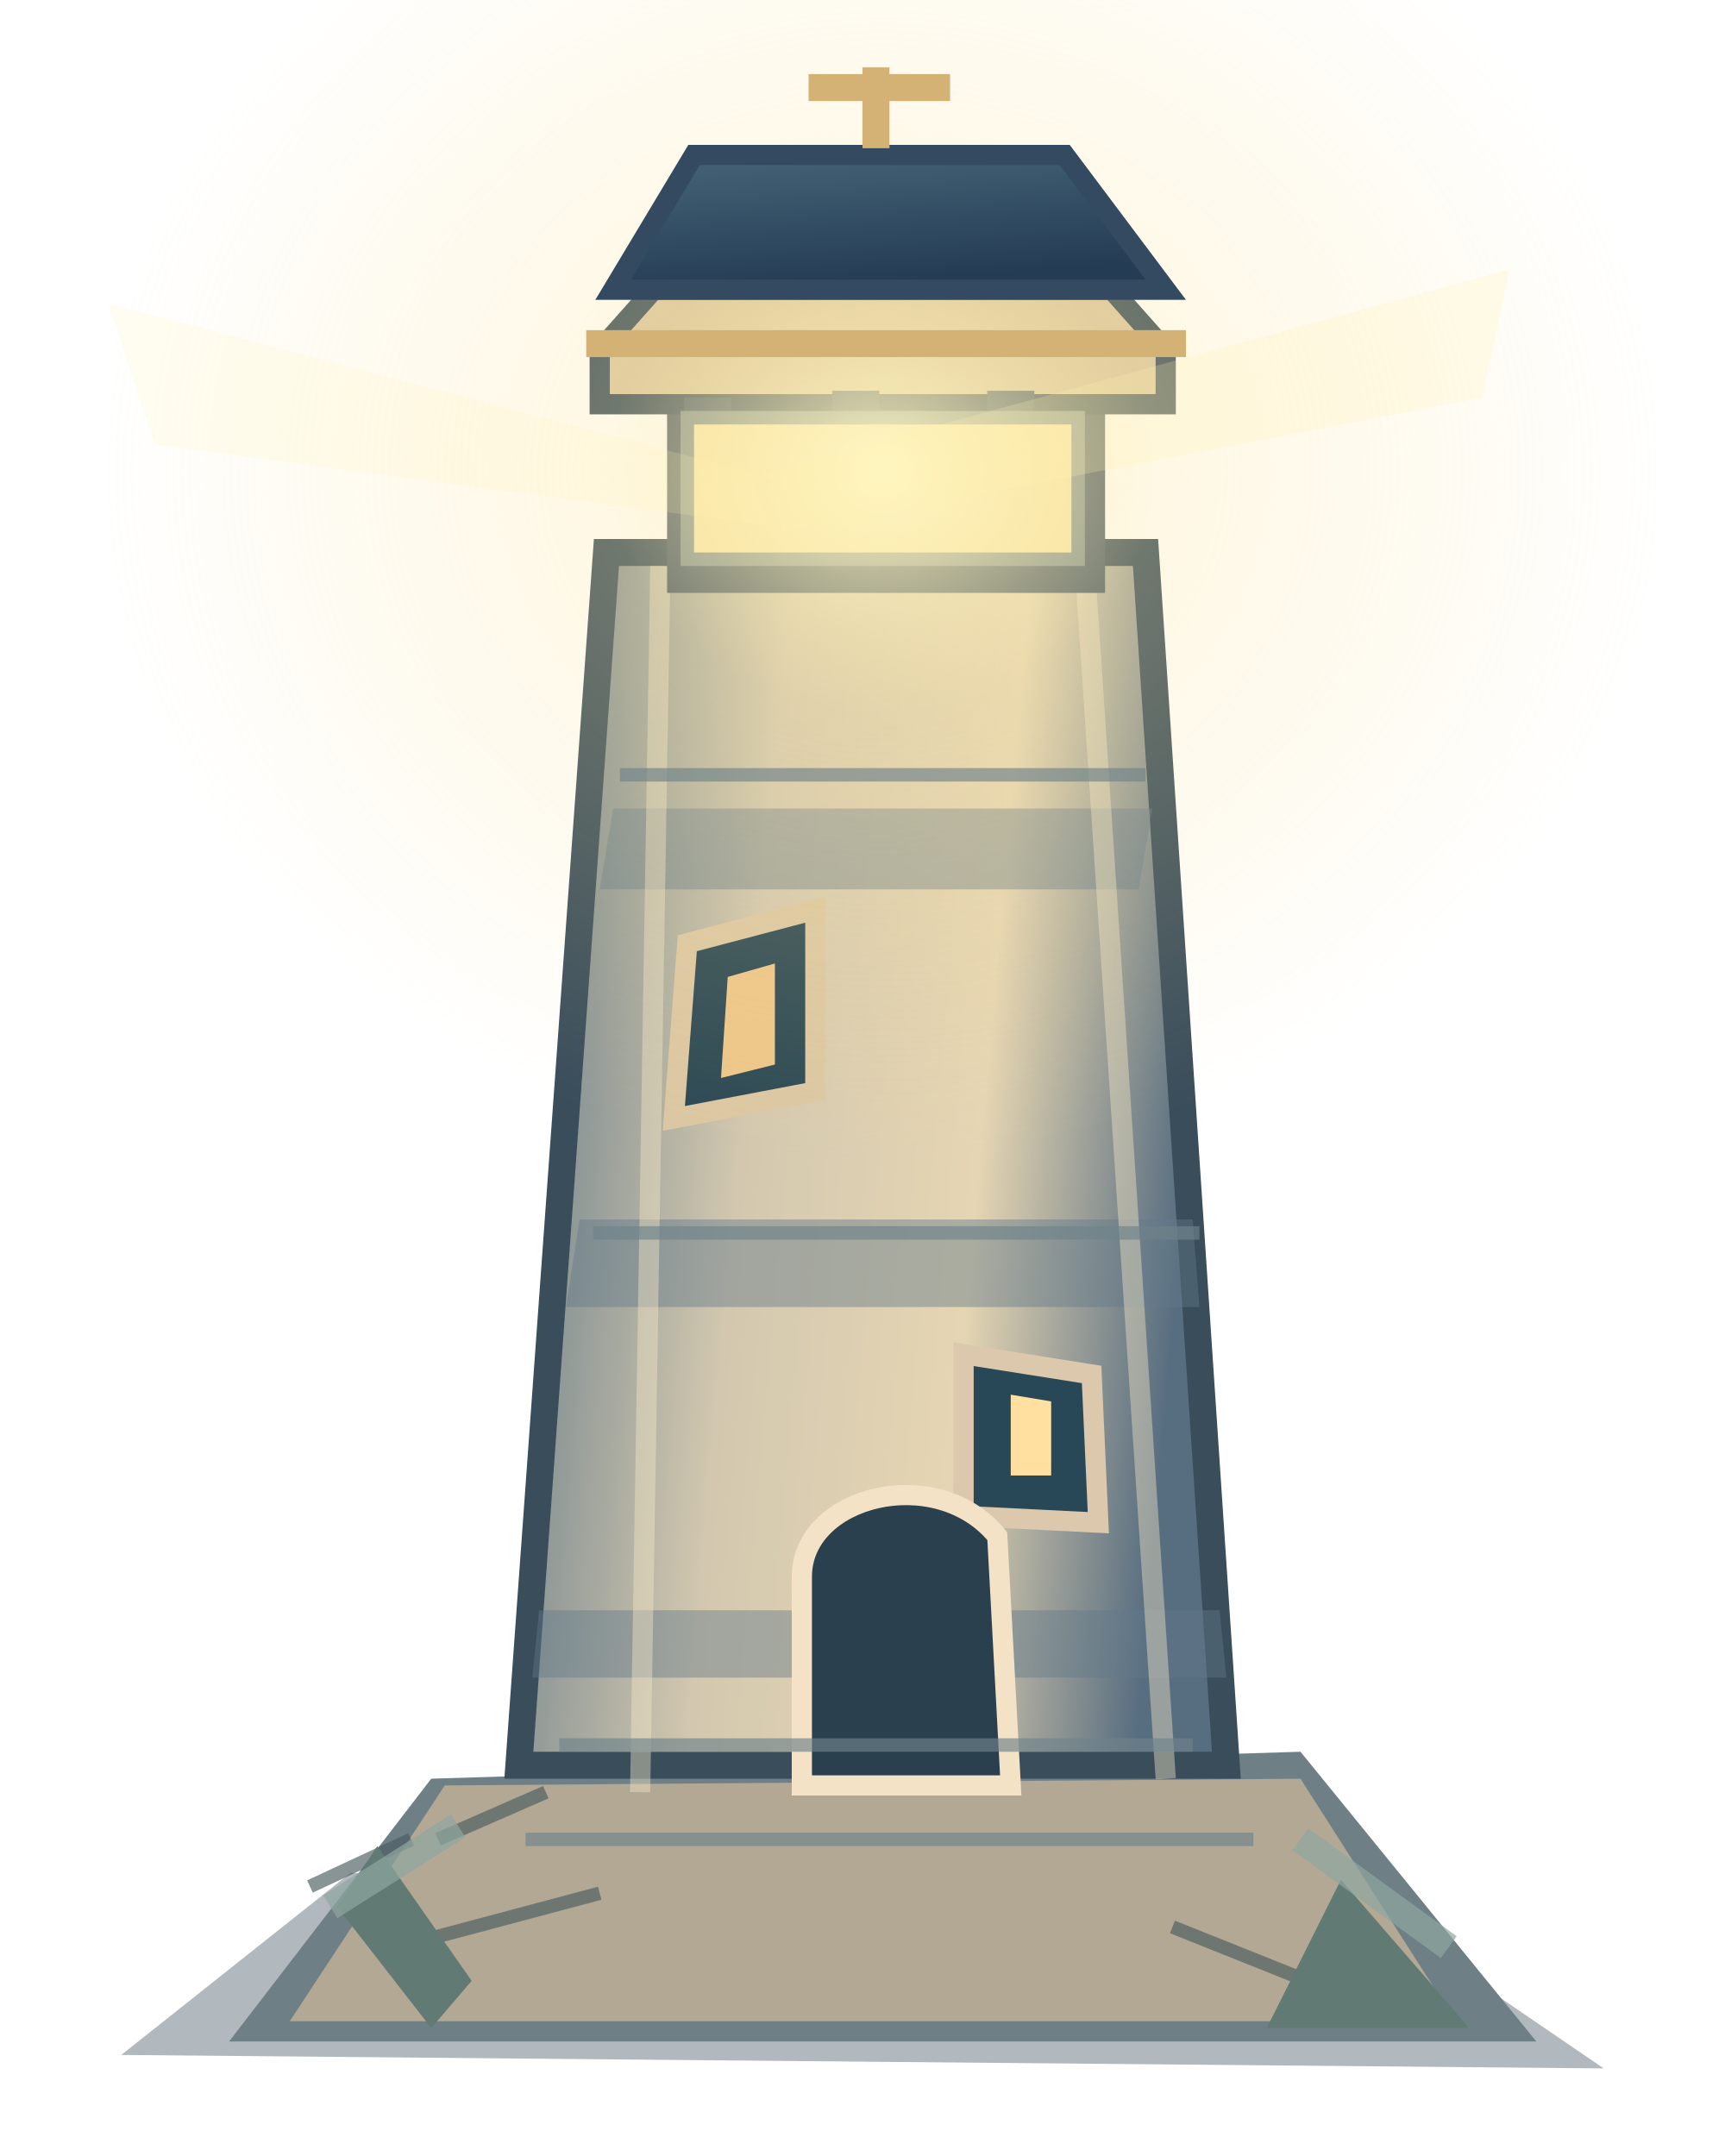
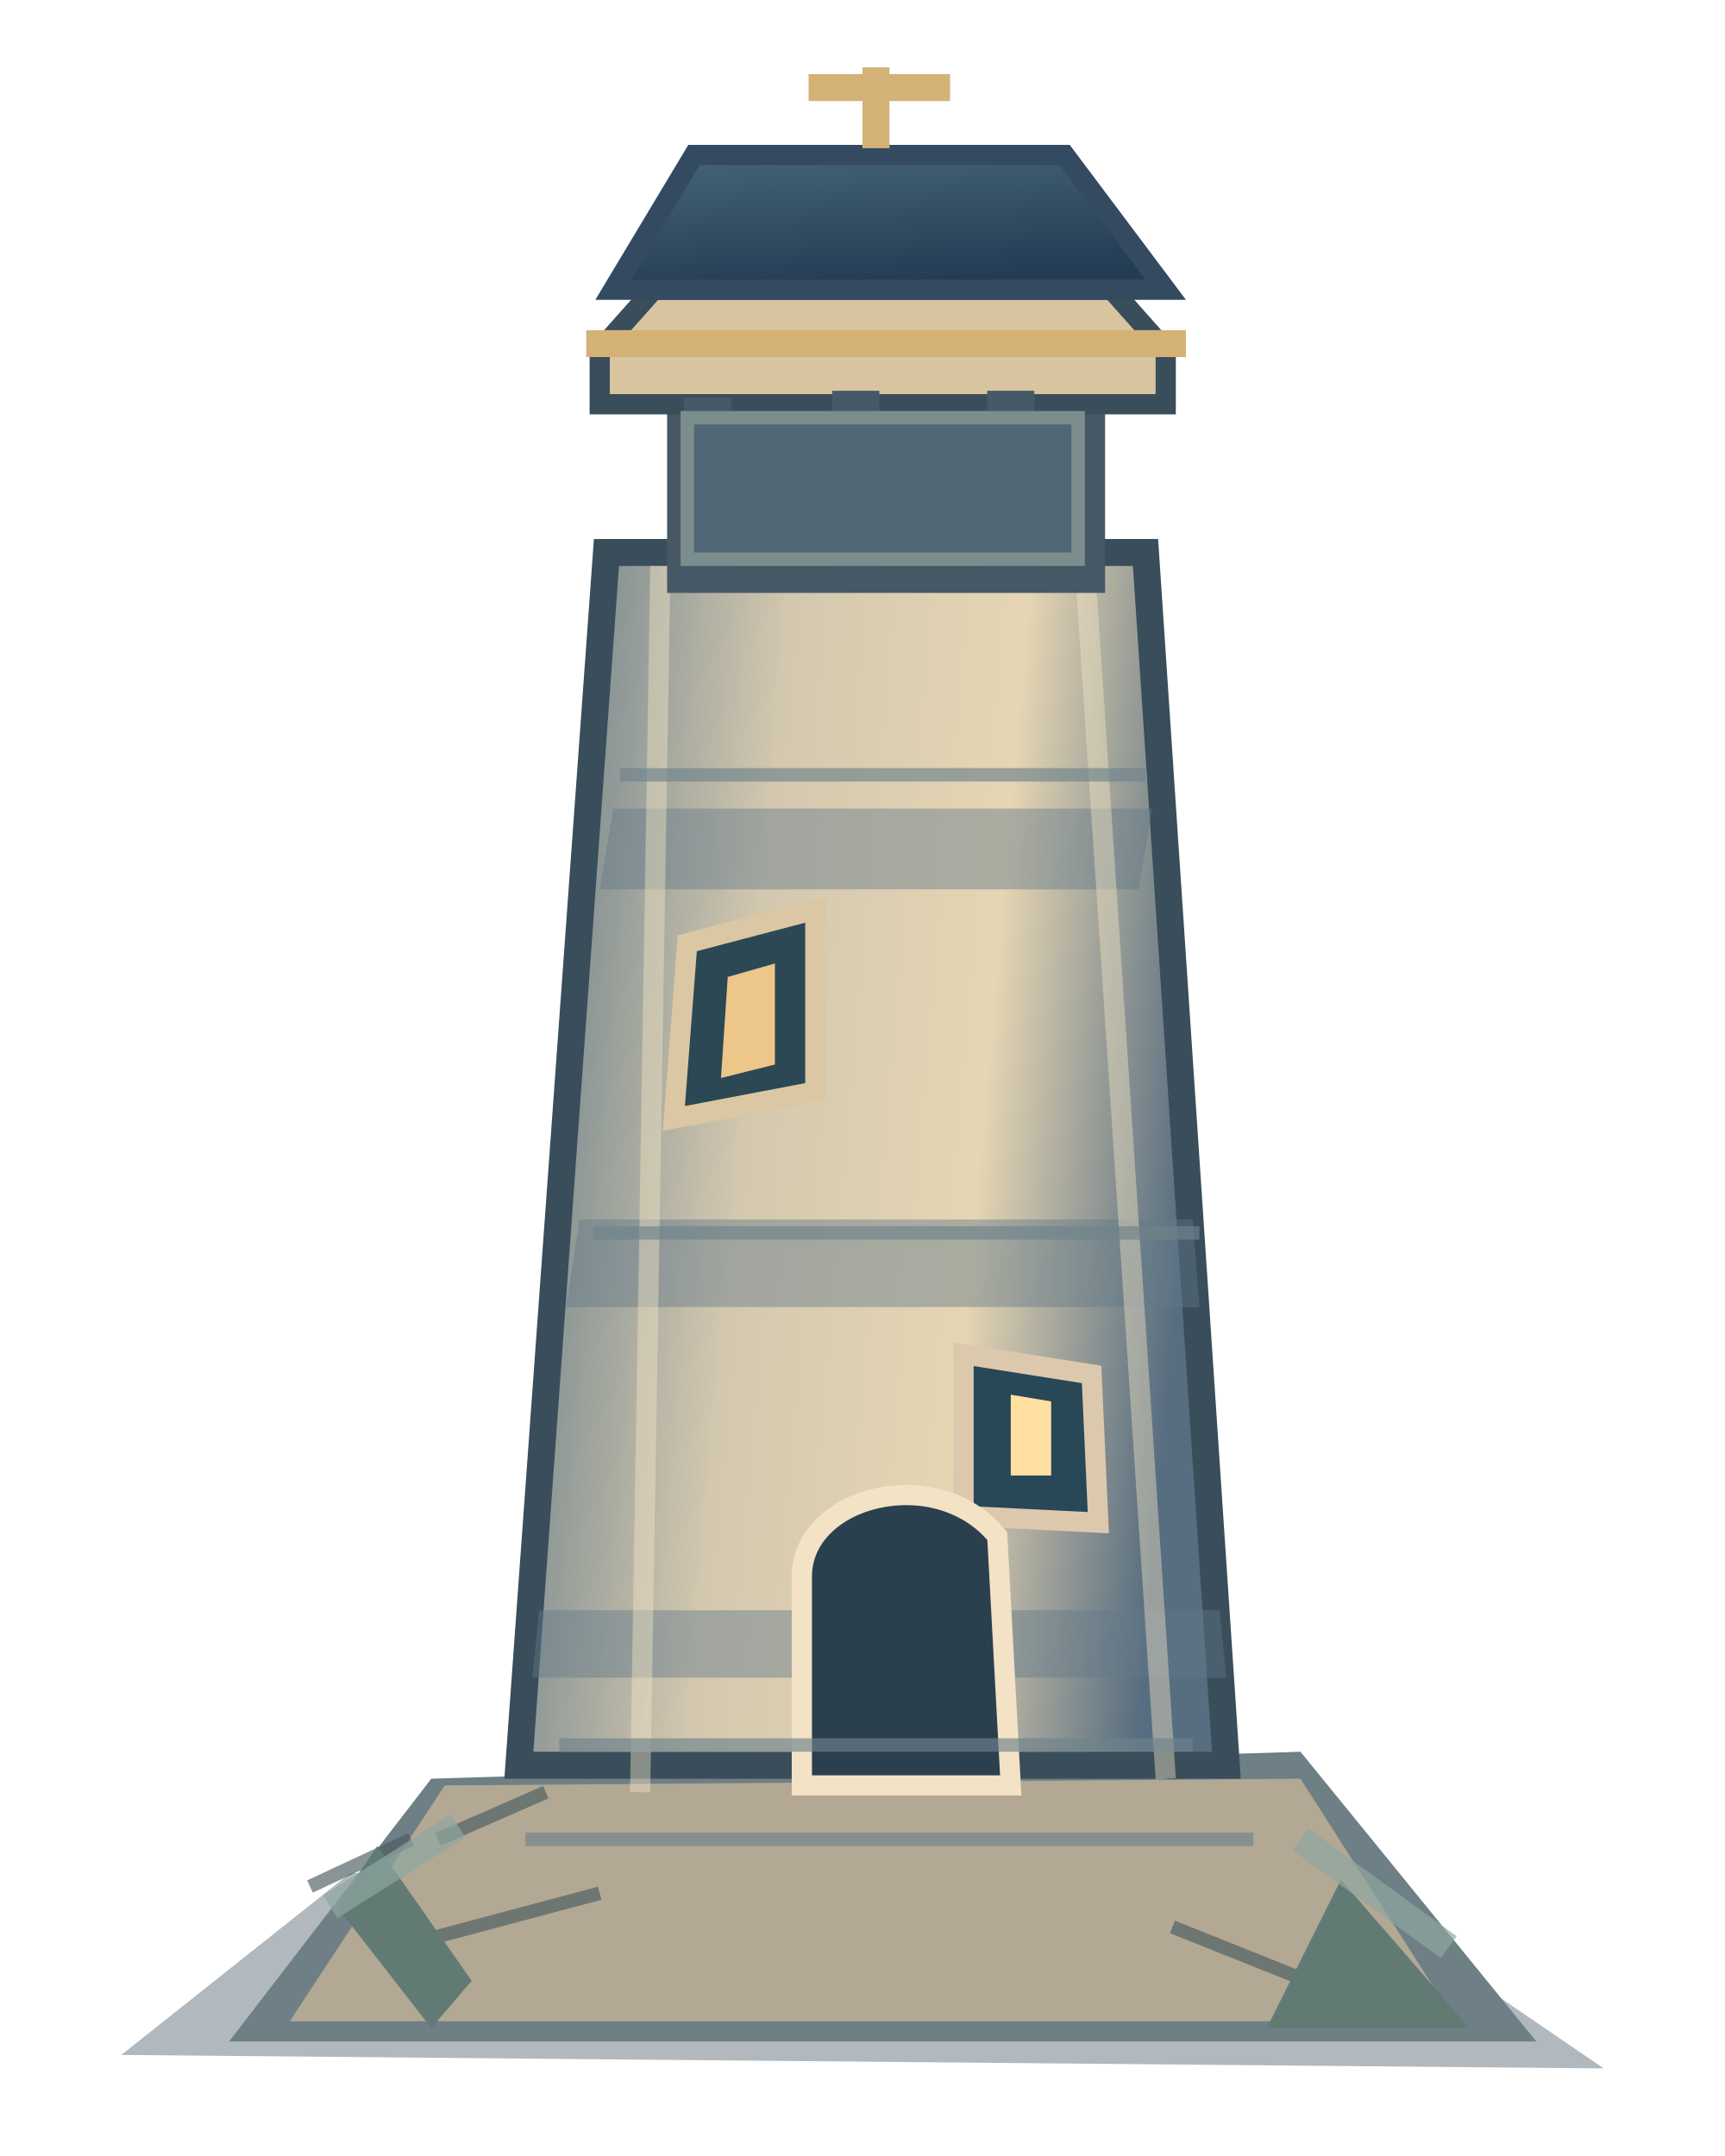
<svg xmlns="http://www.w3.org/2000/svg" width="256" height="320" viewBox="0 0 256 320">
  <defs>
    <linearGradient id="wall" x2="1" y2=".15">
      <stop stop-color="#627987" />
      <stop offset=".38" stop-color="#d3c8af" />
      <stop offset=".71" stop-color="#e5d5b3" />
      <stop offset="1" stop-color="#576d80" />
    </linearGradient>
    <linearGradient id="roof" x2=".3" y2="1">
      <stop stop-color="#466578" />
      <stop offset="1" stop-color="#243c54" />
    </linearGradient>
    <radialGradient id="glow">
      <stop stop-color="#fff8c7" stop-opacity=".90" />
      <stop offset=".35" stop-color="#fce6a0" stop-opacity=".28" />
      <stop offset="1" stop-color="#f8dc90" stop-opacity="0" />
    </radialGradient>
  </defs>
  <path d="M18 305l34-27 145 1 41 28Z" fill="#263c4b" opacity=".36" />
  <path d="M34 303l30-39 129-4 35 43Z" fill="#6e7f86" />
  <path d="M43 300l23-35 127-1 23 36Z" fill="#b2a894" />
  <path d="M46 280l15-7m4 0l16-7m-22 23 30-8m85 5 30 12" fill="none" stroke="#4a5a5f" stroke-width="2" opacity=".65" />
  <path d="M77 262l13-180 80 0 12 180Z" fill="url(#wall)" stroke="#394d5b" stroke-width="4" />
  <path d="M91 120l80 0-2 12-80 0ZM86 181l91 0 1 13-94 0ZM80 239l101 0 1 10-103 0Z" fill="#637888" opacity=".44" />
  <path d="M98 84L95 266M161 84l12 180" fill="none" stroke="#f6e7c5" stroke-width="3" opacity=".42" />
  <path d="M102 140l19-5 0 27-21 4Z" fill="#2b4854" stroke="#dbc7a3" stroke-width="3" />
  <path d="M108 145l7-2v15l-8 2Z" fill="#edc68a" />
  <path d="M143 201l19 3 1 22-20-1Z" fill="#284757" stroke="#dcc9ad" stroke-width="3" />
  <path d="M150 207l6 1v11l-6 0Z" fill="#ffe0a0" />
  <path d="M119 265v-31c0-12 20-17 29-6l2 37Z" fill="#2a404f" stroke="#f3e2c5" stroke-width="3" />
  <path d="M99 88V51h65v37" fill="#465765" />
  <path d="M89 52l8-9h68l8 9v8H89Z" fill="#d8c59f" stroke="#394d5b" stroke-width="3" />
  <path d="M105 59v26m22-27v27m23-27v27" stroke="#465969" stroke-width="7" />
-   <path d="M102 62h58v21h-58Z" fill="#f7e5a8" stroke="#7c8d8d" stroke-width="2" />
-   <ellipse cx="131" cy="70" rx="118" ry="102" fill="url(#glow)" />
+   <path d="M102 62h58v21h-58Z" fill="#526776" stroke="#7c8d8d" stroke-width="2" />
  <path d="M91 43l12-20h55l15 20Z" fill="url(#roof)" stroke="#334a61" stroke-width="3" />
  <path d="M87 51h89M130 22v-12m-10 3h21" fill="none" stroke="#d4b276" stroke-width="4" />
-   <path d="M114 70l110-30-4 19-104 20Z" fill="#fff1b0" opacity=".23" />
-   <path d="M111 70l-95-25 7 21 91 12Z" fill="#fff1b0" opacity=".17" />
  <g stroke="#6f838a" stroke-width="2" fill="none" opacity=".65">
    <path d="M83 259h94M92 115l78 0M88 183h90M78 273h108" />
  </g>
  <path d="M64 301l-14-18 6-9 14 20Zm124 0 11-22 13 15 6 7Z" fill="#617a74" />
  <path d="M68 271l-19 12m166 6-22-16" stroke="#8fa79f" stroke-width="4" opacity=".7" />
</svg>
